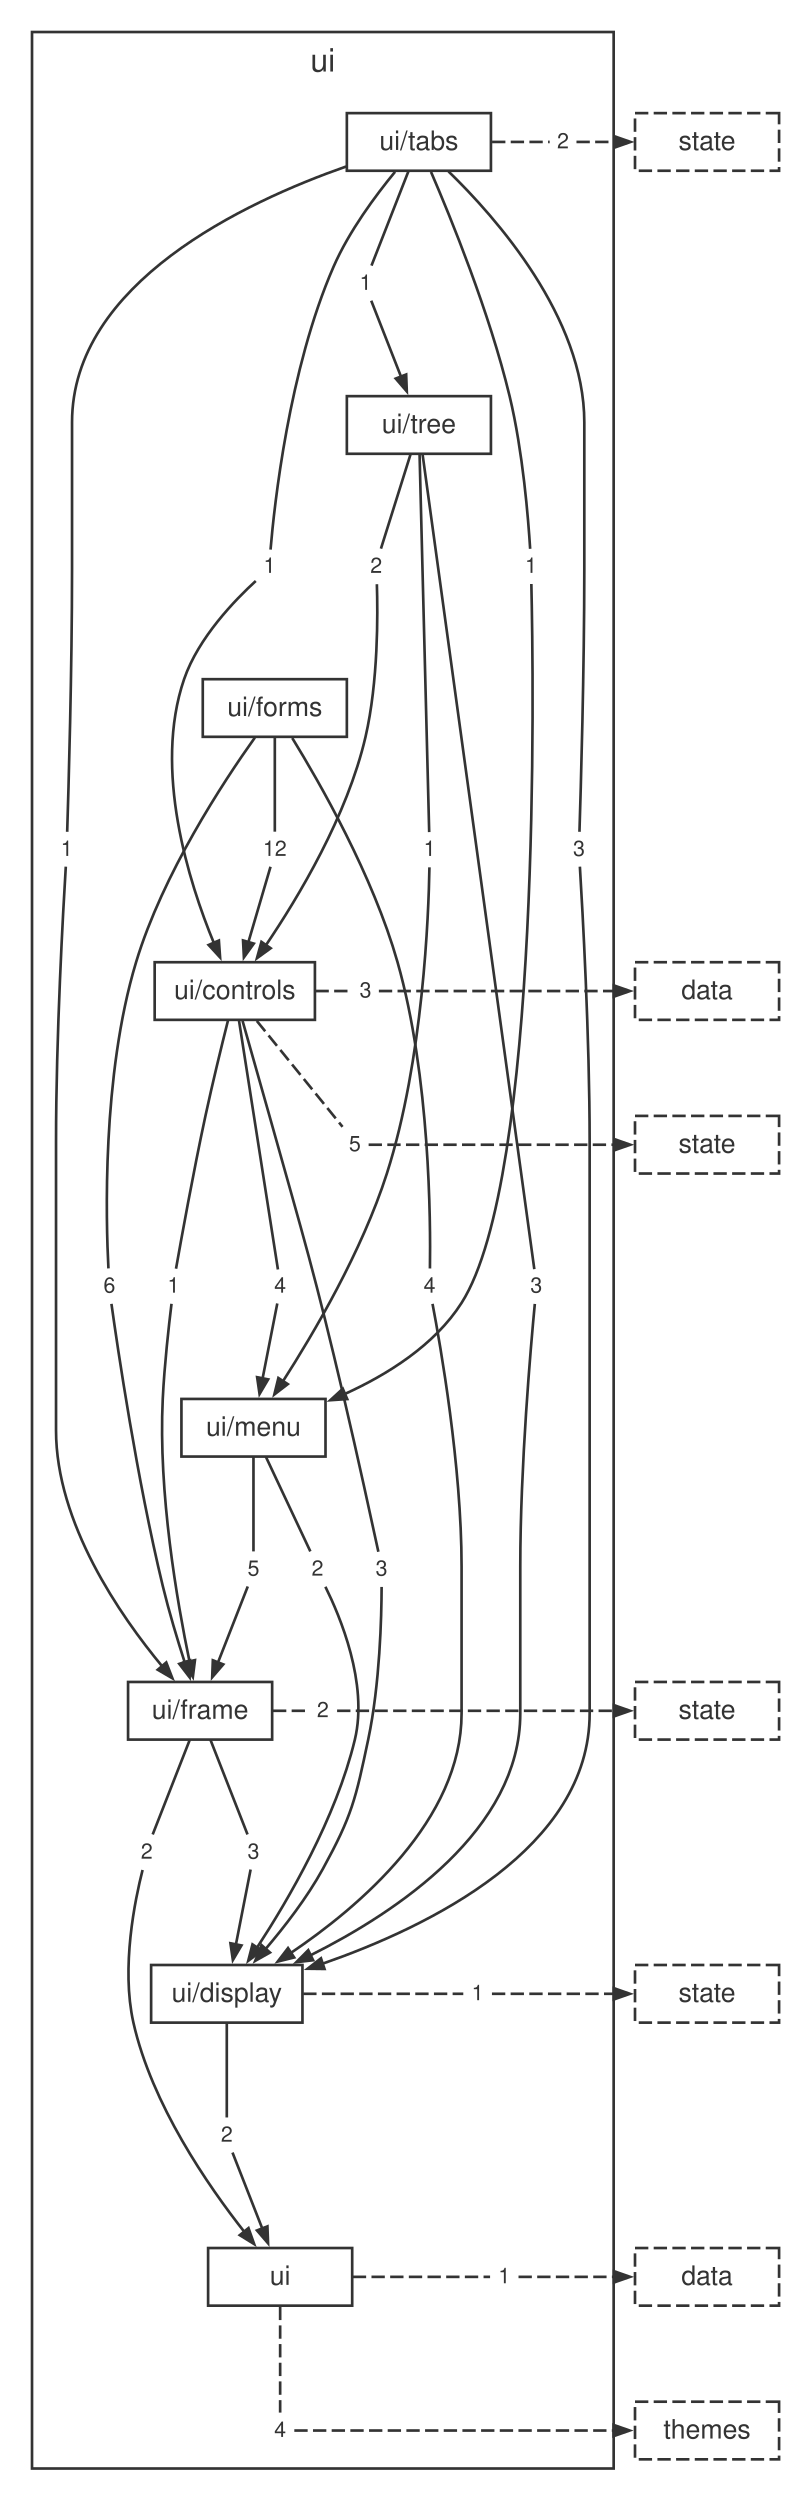
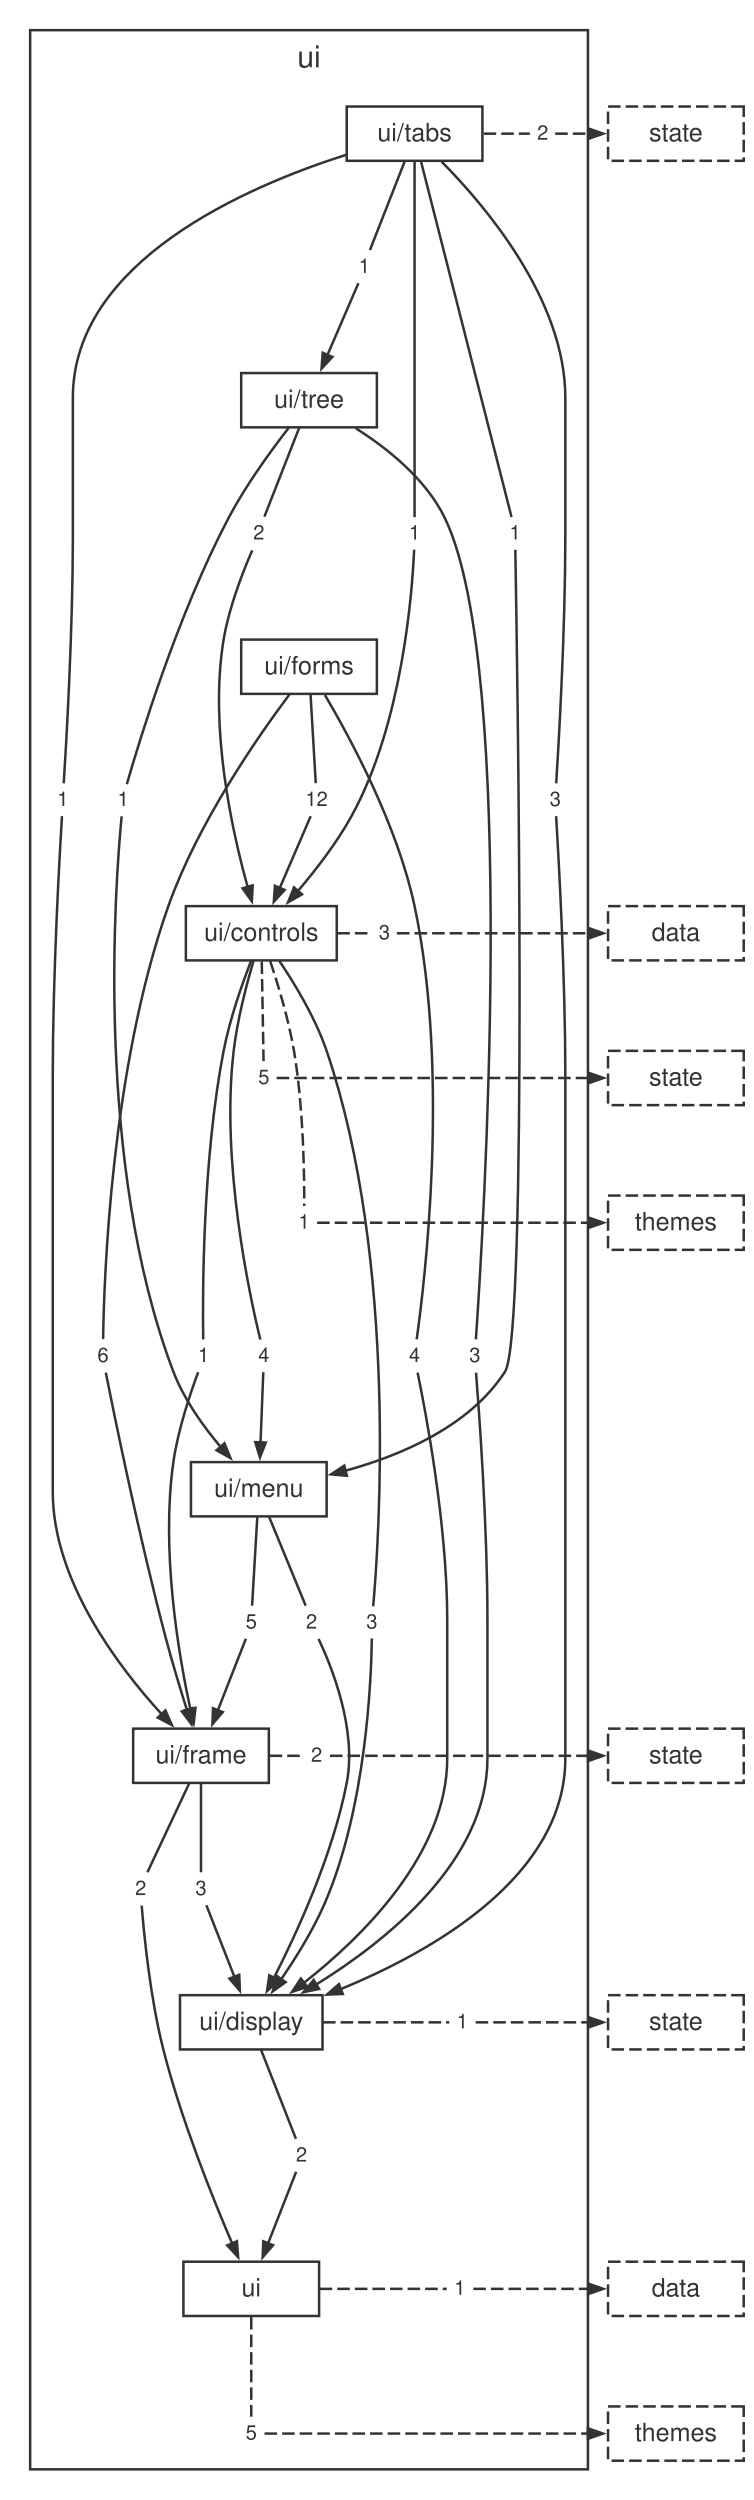
- <svg xmlns="http://www.w3.org/2000/svg" width="296pt" height="937pt" viewBox="0.00 0.00 296.00 937.00">
+ <svg xmlns="http://www.w3.org/2000/svg" width="300pt" height="995pt" viewBox="0.00 0.00 300.00 995.00">
  <style>svg { color: #333333; } @media (prefers-color-scheme: dark) { svg { color: #cccccc; background: #1e1e1e; } }</style>
-   <g id="graph0" class="graph" transform="scale(1 1) rotate(0) translate(4 933.2)">
+   <g id="graph0" class="graph" transform="scale(1 1) rotate(0) translate(4 990.8)">
    <g id="clust1" class="cluster">
-       <polygon fill="none" stroke="currentColor" points="8,-8 8,-921.2 226,-921.2 226,-8 8,-8" />
-       <text fill="currentColor" xml:space="preserve" text-anchor="middle" x="117" y="-906.4" font-family="Helvetica,Arial,sans-serif" font-size="12.00">ui</text>
+       <polygon fill="none" stroke="currentColor" points="8,-8 8,-978.8 230,-978.8 230,-8 8,-8" />
+       <text fill="currentColor" xml:space="preserve" text-anchor="middle" x="119" y="-964" font-family="Helvetica,Arial,sans-serif" font-size="12.00">ui</text>
    </g>
    <g id="node1" class="node">
-       <polygon fill="none" stroke="currentColor" points="180,-890.8 126,-890.8 126,-869.2 180,-869.2 180,-890.8" />
-       <text fill="currentColor" xml:space="preserve" text-anchor="middle" x="153" y="-877" font-family="Helvetica,Arial,sans-serif" font-size="10.00">ui/tabs</text>
+       <polygon fill="none" stroke="currentColor" points="188,-948.4 134,-948.4 134,-926.8 188,-926.8 188,-948.4" />
+       <text fill="currentColor" xml:space="preserve" text-anchor="middle" x="161" y="-934.6" font-family="Helvetica,Arial,sans-serif" font-size="10.00">ui/tabs</text>
    </g>
    <g id="node2" class="node">
-       <polygon fill="none" stroke="currentColor" points="180,-784.72 126,-784.72 126,-763.12 180,-763.12 180,-784.72" />
-       <text fill="currentColor" xml:space="preserve" text-anchor="middle" x="153" y="-770.92" font-family="Helvetica,Arial,sans-serif" font-size="10.00">ui/tree</text>
+       <polygon fill="none" stroke="currentColor" points="146,-842.32 92,-842.32 92,-820.72 146,-820.72 146,-842.32" />
+       <text fill="currentColor" xml:space="preserve" text-anchor="middle" x="119" y="-828.52" font-family="Helvetica,Arial,sans-serif" font-size="10.00">ui/tree</text>
    </g>
    <g id="node9" class="node">
-       <polygon fill="none" stroke="none" points="101.88,-727.12 92.12,-727.12 92.12,-714.64 101.88,-714.64 101.88,-727.12" />
-       <text fill="currentColor" xml:space="preserve" text-anchor="middle" x="97" y="-718.48" font-family="Helvetica,Arial,sans-serif" font-size="8.00">1</text>
+       <polygon fill="none" stroke="none" points="165.88,-784.72 156.12,-784.72 156.12,-772.24 165.88,-772.24 165.88,-784.72" />
+       <text fill="currentColor" xml:space="preserve" text-anchor="middle" x="161" y="-776.08" font-family="Helvetica,Arial,sans-serif" font-size="8.00">1</text>
    </g>
    <g id="edge8" class="edge">
-       <path fill="none" stroke="currentColor" d="M144.07,-868.81C136.8,-859.97 126.81,-846.54 121,-833.2 104.25,-794.78 98.78,-743.65 97.4,-727.21" />
+       <path fill="none" stroke="currentColor" d="M161,-926.77C161,-896.94 161,-808.08 161,-785.01" />
    </g>
    <g id="node10" class="node">
-       <polygon fill="none" stroke="none" points="217.88,-621.04 208.12,-621.04 208.12,-608.56 217.88,-608.56 217.88,-621.04" />
-       <text fill="currentColor" xml:space="preserve" text-anchor="middle" x="213" y="-612.4" font-family="Helvetica,Arial,sans-serif" font-size="8.00">3</text>
+       <polygon fill="none" stroke="none" points="221.88,-678.64 212.12,-678.64 212.12,-666.16 221.88,-666.16 221.88,-678.64" />
+       <text fill="currentColor" xml:space="preserve" text-anchor="middle" x="217" y="-670" font-family="Helvetica,Arial,sans-serif" font-size="8.00">3</text>
    </g>
    <g id="edge10" class="edge">
-       <path fill="none" stroke="currentColor" d="M164.08,-868.96C181.92,-851.66 215,-814.25 215,-774.92 215,-774.92 215,-774.92 215,-719.88 215,-682.29 213.68,-637.07 213.18,-621.44" />
+       <path fill="none" stroke="currentColor" d="M171.73,-926.49C188.98,-909.08 221,-871.52 221,-832.52 221,-832.52 221,-832.52 221,-777.48 221,-739.87 218.36,-694.67 217.37,-679.04" />
    </g>
    <g id="node11" class="node">
-       <polygon fill="none" stroke="none" points="25.88,-621.04 16.12,-621.04 16.12,-608.56 25.88,-608.56 25.88,-621.04" />
-       <text fill="currentColor" xml:space="preserve" text-anchor="middle" x="21" y="-612.4" font-family="Helvetica,Arial,sans-serif" font-size="8.00">1</text>
+       <polygon fill="none" stroke="none" points="25.88,-678.64 16.12,-678.64 16.12,-666.16 25.88,-666.16 25.88,-678.64" />
+       <text fill="currentColor" xml:space="preserve" text-anchor="middle" x="21" y="-670" font-family="Helvetica,Arial,sans-serif" font-size="8.00">1</text>
    </g>
    <g id="edge12" class="edge">
-       <path fill="none" stroke="currentColor" d="M125.75,-870.8C87.63,-857.44 23,-827.11 23,-774.92 23,-774.92 23,-774.92 23,-719.88 23,-682.29 21.68,-637.07 21.18,-621.44" />
+       <path fill="none" stroke="currentColor" d="M133.81,-929.21C94.12,-916.57 25,-886.78 25,-832.52 25,-832.52 25,-832.52 25,-777.48 25,-739.87 22.36,-694.67 21.37,-679.04" />
    </g>
    <g id="node12" class="node">
-       <polygon fill="none" stroke="none" points="199.88,-727.12 190.12,-727.12 190.12,-714.64 199.88,-714.64 199.88,-727.12" />
-       <text fill="currentColor" xml:space="preserve" text-anchor="middle" x="195" y="-718.48" font-family="Helvetica,Arial,sans-serif" font-size="8.00">1</text>
+       <polygon fill="none" stroke="none" points="205.88,-784.72 196.12,-784.72 196.12,-772.24 205.88,-772.24 205.88,-784.72" />
+       <text fill="currentColor" xml:space="preserve" text-anchor="middle" x="201" y="-776.08" font-family="Helvetica,Arial,sans-serif" font-size="8.00">1</text>
    </g>
    <g id="edge14" class="edge">
-       <path fill="none" stroke="currentColor" d="M157.54,-868.77C164.91,-851.7 179.42,-816.18 187,-784.72 192,-763.98 194.01,-738.59 194.7,-727.5" />
+       <path fill="none" stroke="currentColor" d="M163.5,-926.77C171.1,-896.94 193.72,-808.08 199.59,-785.01" />
    </g>
    <g id="node13" class="node">
-       <polygon fill="none" stroke="none" points="137.88,-833.2 128.12,-833.2 128.12,-820.72 137.88,-820.72 137.88,-833.2" />
-       <text fill="currentColor" xml:space="preserve" text-anchor="middle" x="133" y="-824.56" font-family="Helvetica,Arial,sans-serif" font-size="8.00">1</text>
+       <polygon fill="none" stroke="none" points="145.88,-890.8 136.12,-890.8 136.12,-878.32 145.88,-878.32 145.88,-890.8" />
+       <text fill="currentColor" xml:space="preserve" text-anchor="middle" x="141" y="-882.16" font-family="Helvetica,Arial,sans-serif" font-size="8.00">1</text>
    </g>
    <g id="edge16" class="edge">
-       <path fill="none" stroke="currentColor" d="M149.14,-869.16C145.01,-858.61 138.6,-842.24 135.23,-833.65" />
+       <path fill="none" stroke="currentColor" d="M157.14,-926.76C153.01,-916.21 146.6,-899.84 143.23,-891.25" />
    </g>
    <g id="node14" class="node">
-       <polygon fill="none" stroke="none" points="211.88,-886.24 202.12,-886.24 202.12,-873.76 211.88,-873.76 211.88,-886.24" />
-       <text fill="currentColor" xml:space="preserve" text-anchor="middle" x="207" y="-877.6" font-family="Helvetica,Arial,sans-serif" font-size="8.00">2</text>
+       <polygon fill="none" stroke="none" points="216.88,-943.84 207.12,-943.84 207.12,-931.36 216.88,-931.36 216.88,-943.84" />
+       <text fill="currentColor" xml:space="preserve" text-anchor="middle" x="212" y="-935.2" font-family="Helvetica,Arial,sans-serif" font-size="8.00">2</text>
    </g>
    <g id="edge18" class="edge">
-       <path fill="none" stroke="currentColor" stroke-dasharray="5,2" d="M180.42,-880C187.62,-880 194.82,-880 202.02,-880" />
+       <path fill="none" stroke="currentColor" stroke-dasharray="5,2" d="M188.49,-937.6C194.61,-937.6 200.74,-937.6 206.86,-937.6" />
    </g>
    <g id="node3" class="node">
-       <polygon fill="none" stroke="currentColor" points="126,-678.64 72,-678.64 72,-657.04 126,-657.04 126,-678.64" />
-       <text fill="currentColor" xml:space="preserve" text-anchor="middle" x="99" y="-664.84" font-family="Helvetica,Arial,sans-serif" font-size="10.00">ui/forms</text>
+       <polygon fill="none" stroke="currentColor" points="146,-736.24 92,-736.24 92,-714.64 146,-714.64 146,-736.24" />
+       <text fill="currentColor" xml:space="preserve" text-anchor="middle" x="119" y="-722.44" font-family="Helvetica,Arial,sans-serif" font-size="10.00">ui/forms</text>
    </g>
    <g id="node15" class="node">
-       <polygon fill="none" stroke="none" points="141.88,-727.12 132.12,-727.12 132.12,-714.64 141.88,-714.64 141.88,-727.12" />
-       <text fill="currentColor" xml:space="preserve" text-anchor="middle" x="137" y="-718.48" font-family="Helvetica,Arial,sans-serif" font-size="8.00">2</text>
+       <polygon fill="none" stroke="none" points="103.88,-784.72 94.12,-784.72 94.12,-772.24 103.88,-772.24 103.88,-784.72" />
+       <text fill="currentColor" xml:space="preserve" text-anchor="middle" x="99" y="-776.08" font-family="Helvetica,Arial,sans-serif" font-size="8.00">2</text>
    </g>
    <g id="edge20" class="edge">
-       <path fill="none" stroke="currentColor" d="M149.92,-763.08C146.61,-752.53 141.48,-736.16 138.78,-727.57" />
+       <path fill="none" stroke="currentColor" d="M115.14,-820.68C111.01,-810.13 104.6,-793.76 101.23,-785.17" />
    </g>
    <g id="node16" class="node">
-       <polygon fill="none" stroke="none" points="201.88,-457.36 192.12,-457.36 192.12,-444.88 201.88,-444.88 201.88,-457.36" />
-       <text fill="currentColor" xml:space="preserve" text-anchor="middle" x="197" y="-448.72" font-family="Helvetica,Arial,sans-serif" font-size="8.00">3</text>
+       <polygon fill="none" stroke="none" points="189.88,-457.36 180.12,-457.36 180.12,-444.88 189.88,-444.88 189.88,-457.36" />
+       <text fill="currentColor" xml:space="preserve" text-anchor="middle" x="185" y="-448.72" font-family="Helvetica,Arial,sans-serif" font-size="8.00">3</text>
    </g>
    <g id="edge22" class="edge">
-       <path fill="none" stroke="currentColor" d="M154.37,-762.97C161.15,-713.47 191.15,-494.74 196.26,-457.52" />
+       <path fill="none" stroke="currentColor" d="M137.59,-820.37C150.04,-812.45 165.49,-800.2 173,-784.72 202.51,-723.9 188.1,-496.38 185.4,-457.72" />
    </g>
    <g id="node17" class="node">
-       <polygon fill="none" stroke="none" points="161.88,-621.04 152.12,-621.04 152.12,-608.56 161.88,-608.56 161.88,-621.04" />
-       <text fill="currentColor" xml:space="preserve" text-anchor="middle" x="157" y="-612.4" font-family="Helvetica,Arial,sans-serif" font-size="8.00">1</text>
+       <polygon fill="none" stroke="none" points="49.88,-678.64 40.12,-678.64 40.12,-666.16 49.88,-666.16 49.88,-678.64" />
+       <text fill="currentColor" xml:space="preserve" text-anchor="middle" x="45" y="-670" font-family="Helvetica,Arial,sans-serif" font-size="8.00">1</text>
    </g>
    <g id="edge24" class="edge">
-       <path fill="none" stroke="currentColor" d="M153.25,-763.09C154.01,-733.26 156.27,-644.4 156.86,-621.33" />
+       <path fill="none" stroke="currentColor" d="M110.85,-820.44C103.87,-811.46 93.88,-797.76 87,-784.72 66.57,-745.99 51.17,-695.06 46.49,-678.7" />
    </g>
    <g id="node4" class="node">
-       <polygon fill="none" stroke="currentColor" points="114.03,-572.56 53.97,-572.56 53.97,-550.96 114.03,-550.96 114.03,-572.56" />
-       <text fill="currentColor" xml:space="preserve" text-anchor="middle" x="84" y="-558.76" font-family="Helvetica,Arial,sans-serif" font-size="10.00">ui/controls</text>
+       <polygon fill="none" stroke="currentColor" points="130.03,-630.16 69.97,-630.16 69.97,-608.56 130.03,-608.56 130.03,-630.16" />
+       <text fill="currentColor" xml:space="preserve" text-anchor="middle" x="100" y="-616.36" font-family="Helvetica,Arial,sans-serif" font-size="10.00">ui/controls</text>
    </g>
    <g id="node18" class="node">
-       <polygon fill="none" stroke="none" points="105.88,-621.04 92.12,-621.04 92.12,-608.56 105.88,-608.56 105.88,-621.04" />
-       <text fill="currentColor" xml:space="preserve" text-anchor="middle" x="99" y="-612.4" font-family="Helvetica,Arial,sans-serif" font-size="8.00">12</text>
+       <polygon fill="none" stroke="none" points="128.88,-678.64 115.12,-678.64 115.12,-666.16 128.88,-666.16 128.88,-678.64" />
+       <text fill="currentColor" xml:space="preserve" text-anchor="middle" x="122" y="-670" font-family="Helvetica,Arial,sans-serif" font-size="8.00">12</text>
    </g>
    <g id="edge26" class="edge">
-       <path fill="none" stroke="currentColor" d="M99,-657C99,-646.45 99,-630.08 99,-621.49" />
+       <path fill="none" stroke="currentColor" d="M119.58,-714.6C120.2,-704.05 121.16,-687.68 121.67,-679.09" />
    </g>
    <g id="node19" class="node">
-       <polygon fill="none" stroke="none" points="161.88,-457.36 152.12,-457.36 152.12,-444.88 161.88,-444.88 161.88,-457.36" />
-       <text fill="currentColor" xml:space="preserve" text-anchor="middle" x="157" y="-448.72" font-family="Helvetica,Arial,sans-serif" font-size="8.00">4</text>
+       <polygon fill="none" stroke="none" points="165.88,-457.36 156.12,-457.36 156.12,-444.88 165.88,-444.88 165.88,-457.36" />
+       <text fill="currentColor" xml:space="preserve" text-anchor="middle" x="161" y="-448.72" font-family="Helvetica,Arial,sans-serif" font-size="8.00">4</text>
    </g>
    <g id="edge28" class="edge">
-       <path fill="none" stroke="currentColor" d="M105.53,-656.59C115.87,-639.77 135.8,-604.97 145,-572.56 157.17,-529.71 157.41,-475.23 157.14,-457.77" />
+       <path fill="none" stroke="currentColor" d="M125.31,-714.19C135.24,-697.38 154.1,-662.58 161,-630.16 175.15,-563.65 164.98,-479.97 161.84,-457.75" />
    </g>
    <g id="node20" class="node">
      <polygon fill="none" stroke="none" points="41.88,-457.36 32.12,-457.36 32.12,-444.88 41.88,-444.88 41.88,-457.36" />
      <text fill="currentColor" xml:space="preserve" text-anchor="middle" x="37" y="-448.72" font-family="Helvetica,Arial,sans-serif" font-size="8.00">6</text>
    </g>
    <g id="edge30" class="edge">
-       <path fill="none" stroke="currentColor" d="M91.53,-656.75C79.7,-640.16 57,-605.66 47,-572.56 34.13,-529.98 35.72,-475.33 36.64,-457.8" />
+       <path fill="none" stroke="currentColor" d="M111.18,-714.37C98.77,-697.81 74.76,-663.36 63,-630.16 40.05,-565.38 37.34,-480.45 37.04,-457.85" />
    </g>
    <g id="node5" class="node">
-       <polygon fill="none" stroke="currentColor" points="118,-408.88 64,-408.88 64,-387.28 118,-387.28 118,-408.88" />
-       <text fill="currentColor" xml:space="preserve" text-anchor="middle" x="91" y="-395.08" font-family="Helvetica,Arial,sans-serif" font-size="10.00">ui/menu</text>
+       <polygon fill="none" stroke="currentColor" points="126,-408.88 72,-408.88 72,-387.28 126,-387.28 126,-408.88" />
+       <text fill="currentColor" xml:space="preserve" text-anchor="middle" x="99" y="-395.08" font-family="Helvetica,Arial,sans-serif" font-size="10.00">ui/menu</text>
    </g>
    <g id="node21" class="node">
-       <polygon fill="none" stroke="none" points="143.88,-351.28 134.12,-351.28 134.12,-338.8 143.88,-338.8 143.88,-351.28" />
-       <text fill="currentColor" xml:space="preserve" text-anchor="middle" x="139" y="-342.64" font-family="Helvetica,Arial,sans-serif" font-size="8.00">3</text>
+       <polygon fill="none" stroke="none" points="148.88,-351.28 139.12,-351.28 139.12,-338.8 148.88,-338.8 148.88,-351.28" />
+       <text fill="currentColor" xml:space="preserve" text-anchor="middle" x="144" y="-342.64" font-family="Helvetica,Arial,sans-serif" font-size="8.00">3</text>
    </g>
    <g id="edge32" class="edge">
-       <path fill="none" stroke="currentColor" d="M86.91,-550.58C89.55,-541.3 93.56,-527.21 97,-514.96 110.18,-468.01 113.84,-456.35 125,-408.88 129.96,-387.77 135.44,-362.57 137.81,-351.6" />
+       <path fill="none" stroke="currentColor" d="M107.18,-608.34C113.21,-599.4 121.53,-585.72 126,-572.56 154.52,-488.5 146.81,-377.22 144.53,-351.5" />
    </g>
    <g id="node22" class="node">
-       <polygon fill="none" stroke="none" points="65.88,-457.36 56.12,-457.36 56.12,-444.88 65.88,-444.88 65.88,-457.36" />
-       <text fill="currentColor" xml:space="preserve" text-anchor="middle" x="61" y="-448.72" font-family="Helvetica,Arial,sans-serif" font-size="8.00">1</text>
+       <polygon fill="none" stroke="none" points="81.88,-457.36 72.12,-457.36 72.12,-444.88 81.88,-444.88 81.88,-457.36" />
+       <text fill="currentColor" xml:space="preserve" text-anchor="middle" x="77" y="-448.72" font-family="Helvetica,Arial,sans-serif" font-size="8.00">1</text>
    </g>
    <g id="edge34" class="edge">
-       <path fill="none" stroke="currentColor" d="M81.42,-550.6C79.09,-541.34 75.65,-527.27 73,-514.96 68.46,-493.9 63.91,-468.67 61.97,-457.69" />
+       <path fill="none" stroke="currentColor" d="M95.92,-608.37C92.38,-599.21 87.45,-585.21 85,-572.56 76.55,-528.95 76.61,-474.97 76.88,-457.71" />
    </g>
    <g id="node23" class="node">
      <polygon fill="none" stroke="none" points="105.88,-457.36 96.12,-457.36 96.12,-444.88 105.88,-444.88 105.88,-457.36" />
      <text fill="currentColor" xml:space="preserve" text-anchor="middle" x="101" y="-448.72" font-family="Helvetica,Arial,sans-serif" font-size="8.00">4</text>
    </g>
    <g id="edge36" class="edge">
-       <path fill="none" stroke="currentColor" d="M85.57,-550.73C89.09,-528.25 97.51,-474.45 100.17,-457.4" />
+       <path fill="none" stroke="currentColor" d="M96.86,-608.3C94.16,-599.1 90.48,-585.07 89,-572.56 83.76,-528.32 95.43,-474.76 99.59,-457.65" />
    </g>
    <g id="node24" class="node">
-       <polygon fill="none" stroke="none" points="137.88,-568 128.12,-568 128.12,-555.52 137.88,-555.52 137.88,-568" />
-       <text fill="currentColor" xml:space="preserve" text-anchor="middle" x="133" y="-559.36" font-family="Helvetica,Arial,sans-serif" font-size="8.00">3</text>
+       <polygon fill="none" stroke="none" points="153.88,-625.6 144.12,-625.6 144.12,-613.12 153.88,-613.12 153.88,-625.6" />
+       <text fill="currentColor" xml:space="preserve" text-anchor="middle" x="149" y="-616.96" font-family="Helvetica,Arial,sans-serif" font-size="8.00">3</text>
    </g>
    <g id="edge38" class="edge">
-       <path fill="none" stroke="currentColor" stroke-dasharray="5,2" d="M114.24,-561.76C118.74,-561.76 123.23,-561.76 127.72,-561.76" />
+       <path fill="none" stroke="currentColor" stroke-dasharray="5,2" d="M130.24,-619.36C134.74,-619.36 139.23,-619.36 143.72,-619.36" />
    </g>
    <g id="node25" class="node">
-       <polygon fill="none" stroke="none" points="133.88,-510.4 124.12,-510.4 124.12,-497.92 133.88,-497.92 133.88,-510.4" />
-       <text fill="currentColor" xml:space="preserve" text-anchor="middle" x="129" y="-501.76" font-family="Helvetica,Arial,sans-serif" font-size="8.00">5</text>
+       <polygon fill="none" stroke="none" points="105.88,-568 96.12,-568 96.12,-555.52 105.88,-555.52 105.88,-568" />
+       <text fill="currentColor" xml:space="preserve" text-anchor="middle" x="101" y="-559.36" font-family="Helvetica,Arial,sans-serif" font-size="8.00">5</text>
    </g>
    <g id="edge40" class="edge">
-       <path fill="none" stroke="currentColor" stroke-dasharray="5,2" d="M92.25,-550.56C101.69,-538.9 116.81,-520.22 124.38,-510.87" />
+       <path fill="none" stroke="currentColor" stroke-dasharray="5,2" d="M100.18,-608.16C100.39,-596.5 100.73,-577.82 100.9,-568.47" />
+     </g>
+     <g id="node26" class="node">
+       <polygon fill="none" stroke="none" points="121.88,-510.4 112.12,-510.4 112.12,-497.92 121.88,-497.92 121.88,-510.4" />
+       <text fill="currentColor" xml:space="preserve" text-anchor="middle" x="117" y="-501.76" font-family="Helvetica,Arial,sans-serif" font-size="8.00">1</text>
+     </g>
+     <g id="edge42" class="edge">
+       <path fill="none" stroke="currentColor" stroke-dasharray="5,2" d="M103.53,-608.32C106.6,-599.13 110.87,-585.11 113,-572.56 116.84,-549.91 117.14,-522.43 117.08,-510.8" />
    </g>
    <g id="node6" class="node">
-       <polygon fill="none" stroke="currentColor" points="98,-302.8 44,-302.8 44,-281.2 98,-281.2 98,-302.8" />
-       <text fill="currentColor" xml:space="preserve" text-anchor="middle" x="71" y="-289" font-family="Helvetica,Arial,sans-serif" font-size="10.00">ui/frame</text>
-     </g>
-     <g id="node26" class="node">
-       <polygon fill="none" stroke="none" points="119.88,-351.28 110.12,-351.28 110.12,-338.8 119.88,-338.8 119.88,-351.28" />
-       <text fill="currentColor" xml:space="preserve" text-anchor="middle" x="115" y="-342.64" font-family="Helvetica,Arial,sans-serif" font-size="8.00">2</text>
-     </g>
-     <g id="edge42" class="edge">
-       <path fill="none" stroke="currentColor" d="M95.63,-387.24C100.59,-376.69 108.29,-360.32 112.32,-351.73" />
+       <polygon fill="none" stroke="currentColor" points="103,-302.8 49,-302.8 49,-281.2 103,-281.2 103,-302.8" />
+       <text fill="currentColor" xml:space="preserve" text-anchor="middle" x="76" y="-289" font-family="Helvetica,Arial,sans-serif" font-size="10.00">ui/frame</text>
    </g>
    <g id="node27" class="node">
-       <polygon fill="none" stroke="none" points="95.88,-351.28 86.12,-351.28 86.12,-338.8 95.88,-338.8 95.88,-351.28" />
-       <text fill="currentColor" xml:space="preserve" text-anchor="middle" x="91" y="-342.64" font-family="Helvetica,Arial,sans-serif" font-size="8.00">5</text>
+       <polygon fill="none" stroke="none" points="124.88,-351.28 115.12,-351.28 115.12,-338.8 124.88,-338.8 124.88,-351.28" />
+       <text fill="currentColor" xml:space="preserve" text-anchor="middle" x="120" y="-342.64" font-family="Helvetica,Arial,sans-serif" font-size="8.00">2</text>
    </g>
    <g id="edge44" class="edge">
-       <path fill="none" stroke="currentColor" d="M91,-387.24C91,-376.69 91,-360.32 91,-351.73" />
+       <path fill="none" stroke="currentColor" d="M103.05,-387.24C107.39,-376.69 114.12,-360.32 117.66,-351.73" />
+     </g>
+     <g id="node28" class="node">
+       <polygon fill="none" stroke="none" points="100.88,-351.28 91.12,-351.28 91.12,-338.8 100.88,-338.8 100.88,-351.28" />
+       <text fill="currentColor" xml:space="preserve" text-anchor="middle" x="96" y="-342.64" font-family="Helvetica,Arial,sans-serif" font-size="8.00">5</text>
+     </g>
+     <g id="edge46" class="edge">
+       <path fill="none" stroke="currentColor" d="M98.42,-387.24C97.8,-376.69 96.84,-360.32 96.33,-351.73" />
    </g>
    <g id="node7" class="node">
-       <polygon fill="none" stroke="currentColor" points="109.36,-196.72 52.64,-196.72 52.64,-175.12 109.36,-175.12 109.36,-196.72" />
-       <text fill="currentColor" xml:space="preserve" text-anchor="middle" x="81" y="-182.92" font-family="Helvetica,Arial,sans-serif" font-size="10.00">ui/display</text>
-     </g>
-     <g id="node28" class="node">
-       <polygon fill="none" stroke="none" points="55.88,-245.2 46.12,-245.2 46.12,-232.72 55.88,-232.72 55.88,-245.2" />
-       <text fill="currentColor" xml:space="preserve" text-anchor="middle" x="51" y="-236.56" font-family="Helvetica,Arial,sans-serif" font-size="8.00">2</text>
-     </g>
-     <g id="edge46" class="edge">
-       <path fill="none" stroke="currentColor" d="M67.14,-281.16C63.01,-270.61 56.6,-254.24 53.23,-245.65" />
+       <polygon fill="none" stroke="currentColor" points="124.36,-196.72 67.64,-196.72 67.64,-175.12 124.36,-175.12 124.36,-196.72" />
+       <text fill="currentColor" xml:space="preserve" text-anchor="middle" x="96" y="-182.92" font-family="Helvetica,Arial,sans-serif" font-size="10.00">ui/display</text>
    </g>
    <g id="node29" class="node">
-       <polygon fill="none" stroke="none" points="95.88,-245.2 86.12,-245.2 86.12,-232.72 95.88,-232.72 95.88,-245.2" />
-       <text fill="currentColor" xml:space="preserve" text-anchor="middle" x="91" y="-236.56" font-family="Helvetica,Arial,sans-serif" font-size="8.00">3</text>
+       <polygon fill="none" stroke="none" points="56.88,-245.2 47.12,-245.2 47.12,-232.72 56.88,-232.72 56.88,-245.2" />
+       <text fill="currentColor" xml:space="preserve" text-anchor="middle" x="52" y="-236.56" font-family="Helvetica,Arial,sans-serif" font-size="8.00">2</text>
    </g>
    <g id="edge48" class="edge">
-       <path fill="none" stroke="currentColor" d="M74.86,-281.16C78.99,-270.61 85.4,-254.24 88.77,-245.65" />
+       <path fill="none" stroke="currentColor" d="M71.37,-281.16C66.41,-270.61 58.71,-254.24 54.68,-245.65" />
    </g>
    <g id="node30" class="node">
-       <polygon fill="none" stroke="none" points="121.88,-298.24 112.12,-298.24 112.12,-285.76 121.88,-285.76 121.88,-298.24" />
-       <text fill="currentColor" xml:space="preserve" text-anchor="middle" x="117" y="-289.6" font-family="Helvetica,Arial,sans-serif" font-size="8.00">2</text>
+       <polygon fill="none" stroke="none" points="80.88,-245.2 71.12,-245.2 71.12,-232.72 80.88,-232.72 80.88,-245.2" />
+       <text fill="currentColor" xml:space="preserve" text-anchor="middle" x="76" y="-236.56" font-family="Helvetica,Arial,sans-serif" font-size="8.00">3</text>
    </g>
    <g id="edge50" class="edge">
-       <path fill="none" stroke="currentColor" stroke-dasharray="5,2" d="M98.31,-292C102.79,-292 107.27,-292 111.74,-292" />
+       <path fill="none" stroke="currentColor" d="M76,-281.16C76,-270.61 76,-254.24 76,-245.65" />
+     </g>
+     <g id="node31" class="node">
+       <polygon fill="none" stroke="none" points="126.88,-298.24 117.12,-298.24 117.12,-285.76 126.88,-285.76 126.88,-298.24" />
+       <text fill="currentColor" xml:space="preserve" text-anchor="middle" x="122" y="-289.6" font-family="Helvetica,Arial,sans-serif" font-size="8.00">2</text>
+     </g>
+     <g id="edge52" class="edge">
+       <path fill="none" stroke="currentColor" stroke-dasharray="5,2" d="M103.31,-292C107.79,-292 112.27,-292 116.74,-292" />
    </g>
    <g id="node8" class="node">
-       <polygon fill="none" stroke="currentColor" points="128,-90.64 74,-90.64 74,-69.04 128,-69.04 128,-90.64" />
-       <text fill="currentColor" xml:space="preserve" text-anchor="middle" x="101" y="-76.84" font-family="Helvetica,Arial,sans-serif" font-size="10.00">ui</text>
-     </g>
-     <g id="node31" class="node">
-       <polygon fill="none" stroke="none" points="85.88,-139.12 76.12,-139.12 76.12,-126.64 85.88,-126.64 85.88,-139.12" />
-       <text fill="currentColor" xml:space="preserve" text-anchor="middle" x="81" y="-130.48" font-family="Helvetica,Arial,sans-serif" font-size="8.00">2</text>
-     </g>
-     <g id="edge52" class="edge">
-       <path fill="none" stroke="currentColor" d="M81,-175.08C81,-164.53 81,-148.16 81,-139.57" />
+       <polygon fill="none" stroke="currentColor" points="123,-90.64 69,-90.64 69,-69.04 123,-69.04 123,-90.64" />
+       <text fill="currentColor" xml:space="preserve" text-anchor="middle" x="96" y="-76.84" font-family="Helvetica,Arial,sans-serif" font-size="10.00">ui</text>
    </g>
    <g id="node32" class="node">
-       <polygon fill="none" stroke="none" points="179.88,-192.16 170.12,-192.16 170.12,-179.68 179.88,-179.68 179.88,-192.16" />
-       <text fill="currentColor" xml:space="preserve" text-anchor="middle" x="175" y="-183.52" font-family="Helvetica,Arial,sans-serif" font-size="8.00">1</text>
+       <polygon fill="none" stroke="none" points="120.88,-139.12 111.12,-139.12 111.12,-126.64 120.88,-126.64 120.88,-139.12" />
+       <text fill="currentColor" xml:space="preserve" text-anchor="middle" x="116" y="-130.48" font-family="Helvetica,Arial,sans-serif" font-size="8.00">2</text>
    </g>
    <g id="edge54" class="edge">
-       <path fill="none" stroke="currentColor" stroke-dasharray="5,2" d="M109.64,-185.92C129.64,-185.92 149.64,-185.92 169.64,-185.92" />
+       <path fill="none" stroke="currentColor" d="M99.86,-175.08C103.99,-164.53 110.4,-148.16 113.77,-139.57" />
    </g>
    <g id="node33" class="node">
-       <polygon fill="none" stroke="none" points="189.88,-86.08 180.12,-86.08 180.12,-73.6 189.88,-73.6 189.88,-86.08" />
-       <text fill="currentColor" xml:space="preserve" text-anchor="middle" x="185" y="-77.44" font-family="Helvetica,Arial,sans-serif" font-size="8.00">1</text>
+       <polygon fill="none" stroke="none" points="184.88,-192.16 175.12,-192.16 175.12,-179.68 184.88,-179.68 184.88,-192.16" />
+       <text fill="currentColor" xml:space="preserve" text-anchor="middle" x="180" y="-183.52" font-family="Helvetica,Arial,sans-serif" font-size="8.00">1</text>
    </g>
    <g id="edge56" class="edge">
-       <path fill="none" stroke="currentColor" stroke-dasharray="5,2" d="M128.23,-79.84C145.38,-79.84 162.53,-79.84 179.68,-79.84" />
+       <path fill="none" stroke="currentColor" stroke-dasharray="5,2" d="M124.55,-185.92C141.3,-185.92 158.05,-185.92 174.8,-185.92" />
    </g>
    <g id="node34" class="node">
-       <polygon fill="none" stroke="none" points="105.88,-28.48 96.12,-28.48 96.12,-16 105.88,-16 105.88,-28.48" />
-       <text fill="currentColor" xml:space="preserve" text-anchor="middle" x="101" y="-19.84" font-family="Helvetica,Arial,sans-serif" font-size="8.00">4</text>
+       <polygon fill="none" stroke="none" points="183.88,-86.08 174.12,-86.08 174.12,-73.6 183.88,-73.6 183.88,-86.08" />
+       <text fill="currentColor" xml:space="preserve" text-anchor="middle" x="179" y="-77.44" font-family="Helvetica,Arial,sans-serif" font-size="8.00">1</text>
    </g>
    <g id="edge58" class="edge">
-       <path fill="none" stroke="currentColor" stroke-dasharray="5,2" d="M101,-68.64C101,-56.98 101,-38.3 101,-28.95" />
+       <path fill="none" stroke="currentColor" stroke-dasharray="5,2" d="M123.23,-79.84C140.08,-79.84 156.93,-79.84 173.77,-79.84" />
+     </g>
+     <g id="node35" class="node">
+       <polygon fill="none" stroke="none" points="100.88,-28.48 91.12,-28.48 91.12,-16 100.88,-16 100.88,-28.48" />
+       <text fill="currentColor" xml:space="preserve" text-anchor="middle" x="96" y="-19.84" font-family="Helvetica,Arial,sans-serif" font-size="8.00">5</text>
+     </g>
+     <g id="edge60" class="edge">
+       <path fill="none" stroke="currentColor" stroke-dasharray="5,2" d="M96,-68.64C96,-56.98 96,-38.3 96,-28.95" />
    </g>
    <g id="edge9" class="edge">
-       <path fill="none" stroke="currentColor" d="M91.86,-715.45C84.26,-708.5 70.34,-694.24 65,-678.64 53.38,-644.7 66.71,-602.67 76.18,-579.71" />
-       <polygon fill="currentColor" stroke="currentColor" points="78.04,-580.69 78.49,-574.35 74.19,-579.03 78.04,-580.69" />
+       <path fill="none" stroke="currentColor" d="M160.83,-772.01C160.09,-755.16 156.2,-702.98 136,-666.16 130.07,-655.35 121.63,-644.46 114.41,-636" />
+       <polygon fill="currentColor" stroke="currentColor" points="116.18,-634.84 110.65,-631.71 113.02,-637.61 116.18,-634.84" />
    </g>
    <g id="edge11" class="edge">
-       <path fill="none" stroke="currentColor" d="M213.34,-608.38C214.31,-592.51 217,-544.8 217,-505.16 217,-505.16 217,-505.16 217,-291 217,-240.51 157.16,-211.21 116.87,-197.2" />
-       <polygon fill="currentColor" stroke="currentColor" points="117.63,-195.24 111.28,-195.32 116.3,-199.22 117.63,-195.24" />
+       <path fill="none" stroke="currentColor" d="M217.34,-665.98C218.31,-650.11 221,-602.4 221,-562.76 221,-562.76 221,-562.76 221,-291 221,-244.08 168.34,-214.22 131.38,-199.04" />
+       <polygon fill="currentColor" stroke="currentColor" points="132.44,-197.2 126.08,-196.94 130.88,-201.1 132.44,-197.2" />
    </g>
    <g id="edge13" class="edge">
-       <path fill="none" stroke="currentColor" d="M20.66,-608.38C19.69,-592.51 17,-544.8 17,-505.16 17,-505.16 17,-505.16 17,-397.08 17,-362.4 40.92,-327.78 56.92,-308.5" />
-       <polygon fill="currentColor" stroke="currentColor" points="58.31,-310.11 60.61,-304.18 55.12,-307.38 58.31,-310.11" />
+       <path fill="none" stroke="currentColor" d="M20.66,-665.98C19.69,-650.11 17,-602.4 17,-562.76 17,-562.76 17,-562.76 17,-397.08 17,-361.88 42.86,-327.67 60.33,-308.57" />
+       <polygon fill="currentColor" stroke="currentColor" points="61.83,-310.05 64.41,-304.24 58.77,-307.17 61.83,-310.05" />
    </g>
    <g id="edge15" class="edge">
-       <path fill="none" stroke="currentColor" d="M195.15,-714.32C195.96,-679.53 198.88,-491.8 169,-444.88 158.89,-429 141.14,-417.95 125.13,-410.69" />
-       <polygon fill="currentColor" stroke="currentColor" points="126.14,-408.83 119.79,-408.4 124.48,-412.7 126.14,-408.83" />
+       <path fill="none" stroke="currentColor" d="M201.1,-771.97C201.84,-729.78 206.23,-459.2 197,-444.88 182.95,-423.09 155.55,-411.48 133.29,-405.41" />
+       <polygon fill="currentColor" stroke="currentColor" points="134.06,-403.44 127.73,-404 133.03,-407.51 134.06,-403.44" />
    </g>
    <g id="edge17" class="edge">
-       <path fill="none" stroke="currentColor" d="M135.14,-820.5C137.8,-813.71 142.46,-801.81 146.36,-791.87" />
-       <polygon fill="currentColor" stroke="currentColor" points="148.23,-792.84 148.47,-786.49 144.32,-791.31 148.23,-792.84" />
-     </g>
-     <g id="node35" class="node">
-       <polygon fill="none" stroke="currentColor" stroke-dasharray="5,2" points="288,-890.8 234,-890.8 234,-869.2 288,-869.2 288,-890.8" />
-       <text fill="currentColor" xml:space="preserve" text-anchor="middle" x="261" y="-877" font-family="Helvetica,Arial,sans-serif" font-size="10.00">state</text>
+       <path fill="none" stroke="currentColor" d="M138.65,-878.1C135.72,-871.31 130.59,-859.41 126.31,-849.47" />
+       <polygon fill="currentColor" stroke="currentColor" points="128.28,-848.75 123.98,-844.07 124.43,-850.41 128.28,-848.75" />
+     </g>
+     <g id="node36" class="node">
+       <polygon fill="none" stroke="currentColor" stroke-dasharray="5,2" points="292,-948.4 238,-948.4 238,-926.8 292,-926.8 292,-948.4" />
+       <text fill="currentColor" xml:space="preserve" text-anchor="middle" x="265" y="-934.6" font-family="Helvetica,Arial,sans-serif" font-size="10.00">state</text>
    </g>
    <g id="edge19" class="edge">
-       <path fill="none" stroke="currentColor" stroke-dasharray="5,2" d="M212.06,-880C216.83,-880 221.6,-880 226.36,-880" />
-       <polygon fill="currentColor" stroke="currentColor" points="226.34,-882.1 232.34,-880 226.34,-877.9 226.34,-882.1" />
+       <path fill="none" stroke="currentColor" stroke-dasharray="5,2" d="M216.97,-937.6C221.38,-937.6 225.78,-937.6 230.19,-937.6" />
+       <polygon fill="currentColor" stroke="currentColor" points="230.09,-939.7 236.09,-937.6 230.09,-935.5 230.09,-939.7" />
    </g>
    <g id="edge21" class="edge">
-       <path fill="none" stroke="currentColor" d="M137.25,-714.24C137.61,-703.14 137.78,-677.7 133,-657.04 126.15,-627.43 107.82,-596.88 95.62,-578.87" />
-       <polygon fill="currentColor" stroke="currentColor" points="97.44,-577.8 92.3,-574.07 93.99,-580.19 97.44,-577.8" />
+       <path fill="none" stroke="currentColor" d="M96.39,-771.76C92.97,-763.94 87.17,-749.37 85,-736.24 79.24,-701.35 88.28,-660.26 94.63,-637.58" />
+       <polygon fill="currentColor" stroke="currentColor" points="96.57,-638.43 96.23,-632.08 92.54,-637.25 96.57,-638.43" />
    </g>
    <g id="edge23" class="edge">
-       <path fill="none" stroke="currentColor" d="M196.45,-444.49C194.96,-428.87 191,-383.69 191,-346.04 191,-346.04 191,-346.04 191,-291 191,-247.43 144.91,-216.66 112.4,-200.37" />
-       <polygon fill="currentColor" stroke="currentColor" points="113.36,-198.5 107.05,-197.77 111.53,-202.28 113.36,-198.5" />
+       <path fill="none" stroke="currentColor" d="M185.46,-444.48C186.7,-428.86 190,-383.67 190,-346.04 190,-346.04 190,-346.04 190,-291 190,-250.2 149.73,-218.22 121.9,-200.99" />
+       <polygon fill="currentColor" stroke="currentColor" points="123,-199.2 116.77,-197.92 120.84,-202.8 123,-199.2" />
    </g>
    <g id="edge25" class="edge">
-       <path fill="none" stroke="currentColor" d="M156.95,-608.12C156.66,-590.6 154.64,-535.95 141,-493.36 131.69,-464.29 113.65,-433.58 101.98,-415.39" />
-       <polygon fill="currentColor" stroke="currentColor" points="103.86,-414.43 98.82,-410.55 100.34,-416.72 103.86,-414.43" />
+       <path fill="none" stroke="currentColor" d="M44.42,-665.89C41.9,-639.97 33.43,-527.91 65,-444.88 69.23,-433.75 76.99,-422.97 84.03,-414.67" />
+       <polygon fill="currentColor" stroke="currentColor" points="85.33,-416.36 87.73,-410.48 82.18,-413.58 85.33,-416.36" />
    </g>
    <g id="edge27" class="edge">
-       <path fill="none" stroke="currentColor" d="M97.39,-608.34C95.42,-601.62 91.97,-589.88 89.07,-580" />
-       <polygon fill="currentColor" stroke="currentColor" points="91.12,-579.54 87.41,-574.37 87.09,-580.72 91.12,-579.54" />
+       <path fill="none" stroke="currentColor" d="M119.65,-665.94C116.72,-659.15 111.59,-647.25 107.31,-637.31" />
+       <polygon fill="currentColor" stroke="currentColor" points="109.28,-636.59 104.98,-631.91 105.43,-638.25 109.28,-636.59" />
    </g>
    <g id="edge29" class="edge">
-       <path fill="none" stroke="currentColor" d="M158.11,-444.51C161.08,-428.94 169,-383.87 169,-346.04 169,-346.04 169,-346.04 169,-291 169,-251.13 130.88,-218.66 104.82,-201.11" />
-       <polygon fill="currentColor" stroke="currentColor" points="106.25,-199.54 100.08,-198.01 103.95,-203.06 106.25,-199.54" />
+       <path fill="none" stroke="currentColor" d="M162.2,-444.51C165.42,-428.95 174,-383.92 174,-346.04 174,-346.04 174,-346.04 174,-291 174,-252.86 140.04,-219.74 116.94,-201.62" />
+       <polygon fill="currentColor" stroke="currentColor" points="118.29,-200.01 112.24,-198.04 115.75,-203.35 118.29,-200.01" />
    </g>
    <g id="edge31" class="edge">
-       <path fill="none" stroke="currentColor" d="M37.77,-444.51C40.06,-428.11 47.31,-378.88 57,-338.8 59.33,-329.17 62.52,-318.59 65.27,-310.02" />
-       <polygon fill="currentColor" stroke="currentColor" points="67.2,-310.89 67.07,-304.53 63.2,-309.58 67.2,-310.89" />
+       <path fill="none" stroke="currentColor" d="M38.1,-444.52C41.35,-428.16 51.36,-379.01 62,-338.8 64.53,-329.23 67.74,-318.65 70.45,-310.07" />
+       <polygon fill="currentColor" stroke="currentColor" points="72.38,-310.92 72.2,-304.57 68.38,-309.64 72.38,-310.92" />
    </g>
    <g id="edge33" class="edge">
-       <path fill="none" stroke="currentColor" d="M139.03,-338.42C139,-327.35 138.39,-301.97 134,-281.2 129.28,-258.86 127.98,-252.74 117,-232.72 111.07,-221.91 102.63,-211.02 95.41,-202.56" />
-       <polygon fill="currentColor" stroke="currentColor" points="97.18,-201.4 91.65,-198.27 94.02,-204.17 97.18,-201.4" />
+       <path fill="none" stroke="currentColor" d="M143.99,-338.68C143.77,-322.15 141.69,-270.79 125,-232.72 120.42,-222.28 113.68,-211.47 107.86,-202.97" />
+       <polygon fill="currentColor" stroke="currentColor" points="109.67,-201.9 104.5,-198.21 106.24,-204.32 109.67,-201.9" />
    </g>
    <g id="edge35" class="edge">
-       <path fill="none" stroke="currentColor" d="M60.28,-444.53C59.31,-436.61 57.62,-421.67 57,-408.88 55.3,-373.75 62.34,-333 67.05,-310.39" />
-       <polygon fill="currentColor" stroke="currentColor" points="69.07,-310.98 68.28,-304.67 64.97,-310.09 69.07,-310.98" />
+       <path fill="none" stroke="currentColor" d="M74.86,-444.63C71.94,-436.83 66.87,-422.02 65,-408.88 60.05,-374.16 66.87,-333.26 71.77,-310.52" />
+       <polygon fill="currentColor" stroke="currentColor" points="73.8,-311.06 73.07,-304.75 69.7,-310.14 73.8,-311.06" />
    </g>
    <g id="edge37" class="edge">
-       <path fill="none" stroke="currentColor" d="M99.93,-444.66C98.63,-438 96.36,-426.43 94.43,-416.61" />
-       <polygon fill="currentColor" stroke="currentColor" points="96.5,-416.21 93.28,-410.73 92.37,-417.02 96.5,-416.21" />
-     </g>
-     <g id="node36" class="node">
-       <polygon fill="none" stroke="currentColor" stroke-dasharray="5,2" points="288,-572.56 234,-572.56 234,-550.96 288,-550.96 288,-572.56" />
-       <text fill="currentColor" xml:space="preserve" text-anchor="middle" x="261" y="-558.76" font-family="Helvetica,Arial,sans-serif" font-size="10.00">data</text>
+       <path fill="none" stroke="currentColor" d="M100.79,-444.66C100.53,-438 100.07,-426.43 99.69,-416.61" />
+       <polygon fill="currentColor" stroke="currentColor" points="101.79,-416.67 99.46,-410.75 97.59,-416.83 101.79,-416.67" />
+     </g>
+     <g id="node37" class="node">
+       <polygon fill="none" stroke="currentColor" stroke-dasharray="5,2" points="292,-630.16 238,-630.16 238,-608.56 292,-608.56 292,-630.16" />
+       <text fill="currentColor" xml:space="preserve" text-anchor="middle" x="265" y="-616.36" font-family="Helvetica,Arial,sans-serif" font-size="10.00">data</text>
    </g>
    <g id="edge39" class="edge">
-       <path fill="none" stroke="currentColor" stroke-dasharray="5,2" d="M138,-561.76C167.38,-561.76 196.76,-561.76 226.14,-561.76" />
-       <polygon fill="currentColor" stroke="currentColor" points="226.1,-563.86 232.1,-561.76 226.1,-559.66 226.1,-563.86" />
-     </g>
-     <g id="node37" class="node">
-       <polygon fill="none" stroke="currentColor" stroke-dasharray="5,2" points="288,-514.96 234,-514.96 234,-493.36 288,-493.36 288,-514.96" />
-       <text fill="currentColor" xml:space="preserve" text-anchor="middle" x="261" y="-501.16" font-family="Helvetica,Arial,sans-serif" font-size="10.00">state</text>
+       <path fill="none" stroke="currentColor" stroke-dasharray="5,2" d="M153.98,-619.36C179.49,-619.36 204.99,-619.36 230.49,-619.36" />
+       <polygon fill="currentColor" stroke="currentColor" points="230.17,-621.46 236.17,-619.36 230.17,-617.26 230.17,-621.46" />
+     </g>
+     <g id="node38" class="node">
+       <polygon fill="none" stroke="currentColor" stroke-dasharray="5,2" points="292,-572.56 238,-572.56 238,-550.96 292,-550.96 292,-572.56" />
+       <text fill="currentColor" xml:space="preserve" text-anchor="middle" x="265" y="-558.76" font-family="Helvetica,Arial,sans-serif" font-size="10.00">state</text>
    </g>
    <g id="edge41" class="edge">
-       <path fill="none" stroke="currentColor" stroke-dasharray="5,2" d="M134.16,-504.16C164.89,-504.16 195.62,-504.16 226.36,-504.16" />
-       <polygon fill="currentColor" stroke="currentColor" points="226.23,-506.26 232.23,-504.16 226.23,-502.06 226.23,-506.26" />
+       <path fill="none" stroke="currentColor" stroke-dasharray="5,2" d="M106.12,-561.76C147.5,-561.76 188.87,-561.76 230.24,-561.76" />
+       <polygon fill="currentColor" stroke="currentColor" points="230.18,-563.86 236.18,-561.76 230.18,-559.66 230.18,-563.86" />
+     </g>
+     <g id="node39" class="node">
+       <polygon fill="none" stroke="currentColor" stroke-dasharray="5,2" points="292,-514.96 238,-514.96 238,-493.36 292,-493.36 292,-514.96" />
+       <text fill="currentColor" xml:space="preserve" text-anchor="middle" x="265" y="-501.16" font-family="Helvetica,Arial,sans-serif" font-size="10.00">themes</text>
    </g>
    <g id="edge43" class="edge">
-       <path fill="none" stroke="currentColor" d="M117.96,-338.48C123.41,-327.5 134.06,-302.29 129,-281.2 121.94,-251.77 104.08,-221.17 92.25,-203.1" />
-       <polygon fill="currentColor" stroke="currentColor" points="94.12,-202.11 89.04,-198.29 90.63,-204.44 94.12,-202.11" />
+       <path fill="none" stroke="currentColor" stroke-dasharray="5,2" d="M122.2,-504.16C158.29,-504.16 194.37,-504.16 230.45,-504.16" />
+       <polygon fill="currentColor" stroke="currentColor" points="230.15,-506.26 236.15,-504.16 230.15,-502.06 230.15,-506.26" />
    </g>
    <g id="edge45" class="edge">
-       <path fill="none" stroke="currentColor" d="M88.86,-338.58C86.2,-331.79 81.54,-319.89 77.64,-309.95" />
-       <polygon fill="currentColor" stroke="currentColor" points="79.68,-309.39 75.53,-304.57 75.77,-310.92 79.68,-309.39" />
+       <path fill="none" stroke="currentColor" d="M122.79,-338.51C127.96,-327.6 138.13,-302.49 134,-281.2 128.48,-252.75 114.41,-222.01 105.03,-203.62" />
+       <polygon fill="currentColor" stroke="currentColor" points="106.9,-202.68 102.27,-198.33 103.18,-204.62 106.9,-202.68" />
    </g>
    <g id="edge47" class="edge">
-       <path fill="none" stroke="currentColor" d="M49.44,-232.33C46.61,-221.24 41.34,-195.83 46,-175.12 52.88,-144.56 73.81,-114.15 87.77,-96.45" />
-       <polygon fill="currentColor" stroke="currentColor" points="89.13,-98.11 91.26,-92.12 85.86,-95.47 89.13,-98.11" />
+       <path fill="none" stroke="currentColor" d="M93.86,-338.58C91.2,-331.79 86.54,-319.89 82.64,-309.95" />
+       <polygon fill="currentColor" stroke="currentColor" points="84.68,-309.39 80.53,-304.57 80.77,-310.92 84.68,-309.39" />
    </g>
    <g id="edge49" class="edge">
-       <path fill="none" stroke="currentColor" d="M89.93,-232.5C88.63,-225.84 86.36,-214.27 84.43,-204.45" />
-       <polygon fill="currentColor" stroke="currentColor" points="86.5,-204.05 83.28,-198.57 82.37,-204.86 86.5,-204.05" />
-     </g>
-     <g id="node38" class="node">
-       <polygon fill="none" stroke="currentColor" stroke-dasharray="5,2" points="288,-302.8 234,-302.8 234,-281.2 288,-281.2 288,-302.8" />
-       <text fill="currentColor" xml:space="preserve" text-anchor="middle" x="261" y="-289" font-family="Helvetica,Arial,sans-serif" font-size="10.00">state</text>
+       <path fill="none" stroke="currentColor" d="M52.4,-232.33C53.28,-221.25 55.73,-195.84 61,-175.12 68.06,-147.33 80.46,-116.4 88.45,-97.8" />
+       <polygon fill="currentColor" stroke="currentColor" points="90.3,-98.8 90.77,-92.46 86.45,-97.12 90.3,-98.8" />
    </g>
    <g id="edge51" class="edge">
-       <path fill="none" stroke="currentColor" stroke-dasharray="5,2" d="M122.34,-292C156.98,-292 191.62,-292 226.26,-292" />
-       <polygon fill="currentColor" stroke="currentColor" points="226.13,-294.1 232.13,-292 226.13,-289.9 226.13,-294.1" />
+       <path fill="none" stroke="currentColor" d="M78.14,-232.5C80.8,-225.71 85.46,-213.81 89.36,-203.87" />
+       <polygon fill="currentColor" stroke="currentColor" points="91.23,-204.84 91.47,-198.49 87.32,-203.31 91.23,-204.84" />
+     </g>
+     <g id="node40" class="node">
+       <polygon fill="none" stroke="currentColor" stroke-dasharray="5,2" points="292,-302.8 238,-302.8 238,-281.2 292,-281.2 292,-302.8" />
+       <text fill="currentColor" xml:space="preserve" text-anchor="middle" x="265" y="-289" font-family="Helvetica,Arial,sans-serif" font-size="10.00">state</text>
    </g>
    <g id="edge53" class="edge">
-       <path fill="none" stroke="currentColor" d="M83.14,-126.42C85.8,-119.63 90.46,-107.73 94.36,-97.79" />
-       <polygon fill="currentColor" stroke="currentColor" points="96.23,-98.76 96.47,-92.41 92.32,-97.23 96.23,-98.76" />
-     </g>
-     <g id="node39" class="node">
-       <polygon fill="none" stroke="currentColor" stroke-dasharray="5,2" points="288,-196.72 234,-196.72 234,-175.12 288,-175.12 288,-196.72" />
-       <text fill="currentColor" xml:space="preserve" text-anchor="middle" x="261" y="-182.92" font-family="Helvetica,Arial,sans-serif" font-size="10.00">state</text>
+       <path fill="none" stroke="currentColor" stroke-dasharray="5,2" d="M127.31,-292C161.62,-292 195.93,-292 230.25,-292" />
+       <polygon fill="currentColor" stroke="currentColor" points="230.06,-294.1 236.06,-292 230.06,-289.9 230.06,-294.1" />
    </g>
    <g id="edge55" class="edge">
-       <path fill="none" stroke="currentColor" stroke-dasharray="5,2" d="M180.38,-185.92C195.62,-185.92 210.87,-185.92 226.12,-185.92" />
-       <polygon fill="currentColor" stroke="currentColor" points="226.09,-188.02 232.09,-185.92 226.09,-183.82 226.09,-188.02" />
-     </g>
-     <g id="node40" class="node">
-       <polygon fill="none" stroke="currentColor" stroke-dasharray="5,2" points="288,-90.64 234,-90.64 234,-69.04 288,-69.04 288,-90.64" />
-       <text fill="currentColor" xml:space="preserve" text-anchor="middle" x="261" y="-76.84" font-family="Helvetica,Arial,sans-serif" font-size="10.00">data</text>
+       <path fill="none" stroke="currentColor" d="M113.86,-126.42C111.2,-119.63 106.54,-107.73 102.64,-97.79" />
+       <polygon fill="currentColor" stroke="currentColor" points="104.68,-97.23 100.53,-92.41 100.77,-98.76 104.68,-97.23" />
+     </g>
+     <g id="node41" class="node">
+       <polygon fill="none" stroke="currentColor" stroke-dasharray="5,2" points="292,-196.72 238,-196.72 238,-175.12 292,-175.12 292,-196.72" />
+       <text fill="currentColor" xml:space="preserve" text-anchor="middle" x="265" y="-182.92" font-family="Helvetica,Arial,sans-serif" font-size="10.00">state</text>
    </g>
    <g id="edge57" class="edge">
-       <path fill="none" stroke="currentColor" stroke-dasharray="5,2" d="M190.34,-79.84C202.31,-79.84 214.27,-79.84 226.23,-79.84" />
-       <polygon fill="currentColor" stroke="currentColor" points="226.16,-81.94 232.16,-79.84 226.16,-77.74 226.16,-81.94" />
-     </g>
-     <g id="node41" class="node">
-       <polygon fill="none" stroke="currentColor" stroke-dasharray="5,2" points="288,-33.04 234,-33.04 234,-11.44 288,-11.44 288,-33.04" />
-       <text fill="currentColor" xml:space="preserve" text-anchor="middle" x="261" y="-19.24" font-family="Helvetica,Arial,sans-serif" font-size="10.00">themes</text>
+       <path fill="none" stroke="currentColor" stroke-dasharray="5,2" d="M185.31,-185.92C200.29,-185.92 215.27,-185.92 230.25,-185.92" />
+       <polygon fill="currentColor" stroke="currentColor" points="230.09,-188.02 236.09,-185.92 230.09,-183.82 230.09,-188.02" />
+     </g>
+     <g id="node42" class="node">
+       <polygon fill="none" stroke="currentColor" stroke-dasharray="5,2" points="292,-90.64 238,-90.64 238,-69.04 292,-69.04 292,-90.64" />
+       <text fill="currentColor" xml:space="preserve" text-anchor="middle" x="265" y="-76.84" font-family="Helvetica,Arial,sans-serif" font-size="10.00">data</text>
    </g>
    <g id="edge59" class="edge">
-       <path fill="none" stroke="currentColor" stroke-dasharray="5,2" d="M106.31,-22.24C146.23,-22.24 186.14,-22.24 226.05,-22.24" />
-       <polygon fill="currentColor" stroke="currentColor" points="225.99,-24.34 231.99,-22.24 225.99,-20.14 225.99,-24.34" />
+       <path fill="none" stroke="currentColor" stroke-dasharray="5,2" d="M184.38,-79.84C199.62,-79.84 214.87,-79.84 230.12,-79.84" />
+       <polygon fill="currentColor" stroke="currentColor" points="230.09,-81.94 236.09,-79.84 230.09,-77.74 230.09,-81.94" />
+     </g>
+     <g id="node43" class="node">
+       <polygon fill="none" stroke="currentColor" stroke-dasharray="5,2" points="292,-33.04 238,-33.04 238,-11.44 292,-11.44 292,-33.04" />
+       <text fill="currentColor" xml:space="preserve" text-anchor="middle" x="265" y="-19.24" font-family="Helvetica,Arial,sans-serif" font-size="10.00">themes</text>
+     </g>
+     <g id="edge61" class="edge">
+       <path fill="none" stroke="currentColor" stroke-dasharray="5,2" d="M101.28,-22.24C144.2,-22.24 187.13,-22.24 230.05,-22.24" />
+       <polygon fill="currentColor" stroke="currentColor" points="229.99,-24.34 235.99,-22.24 229.99,-20.14 229.99,-24.34" />
    </g>
  </g>
</svg>
